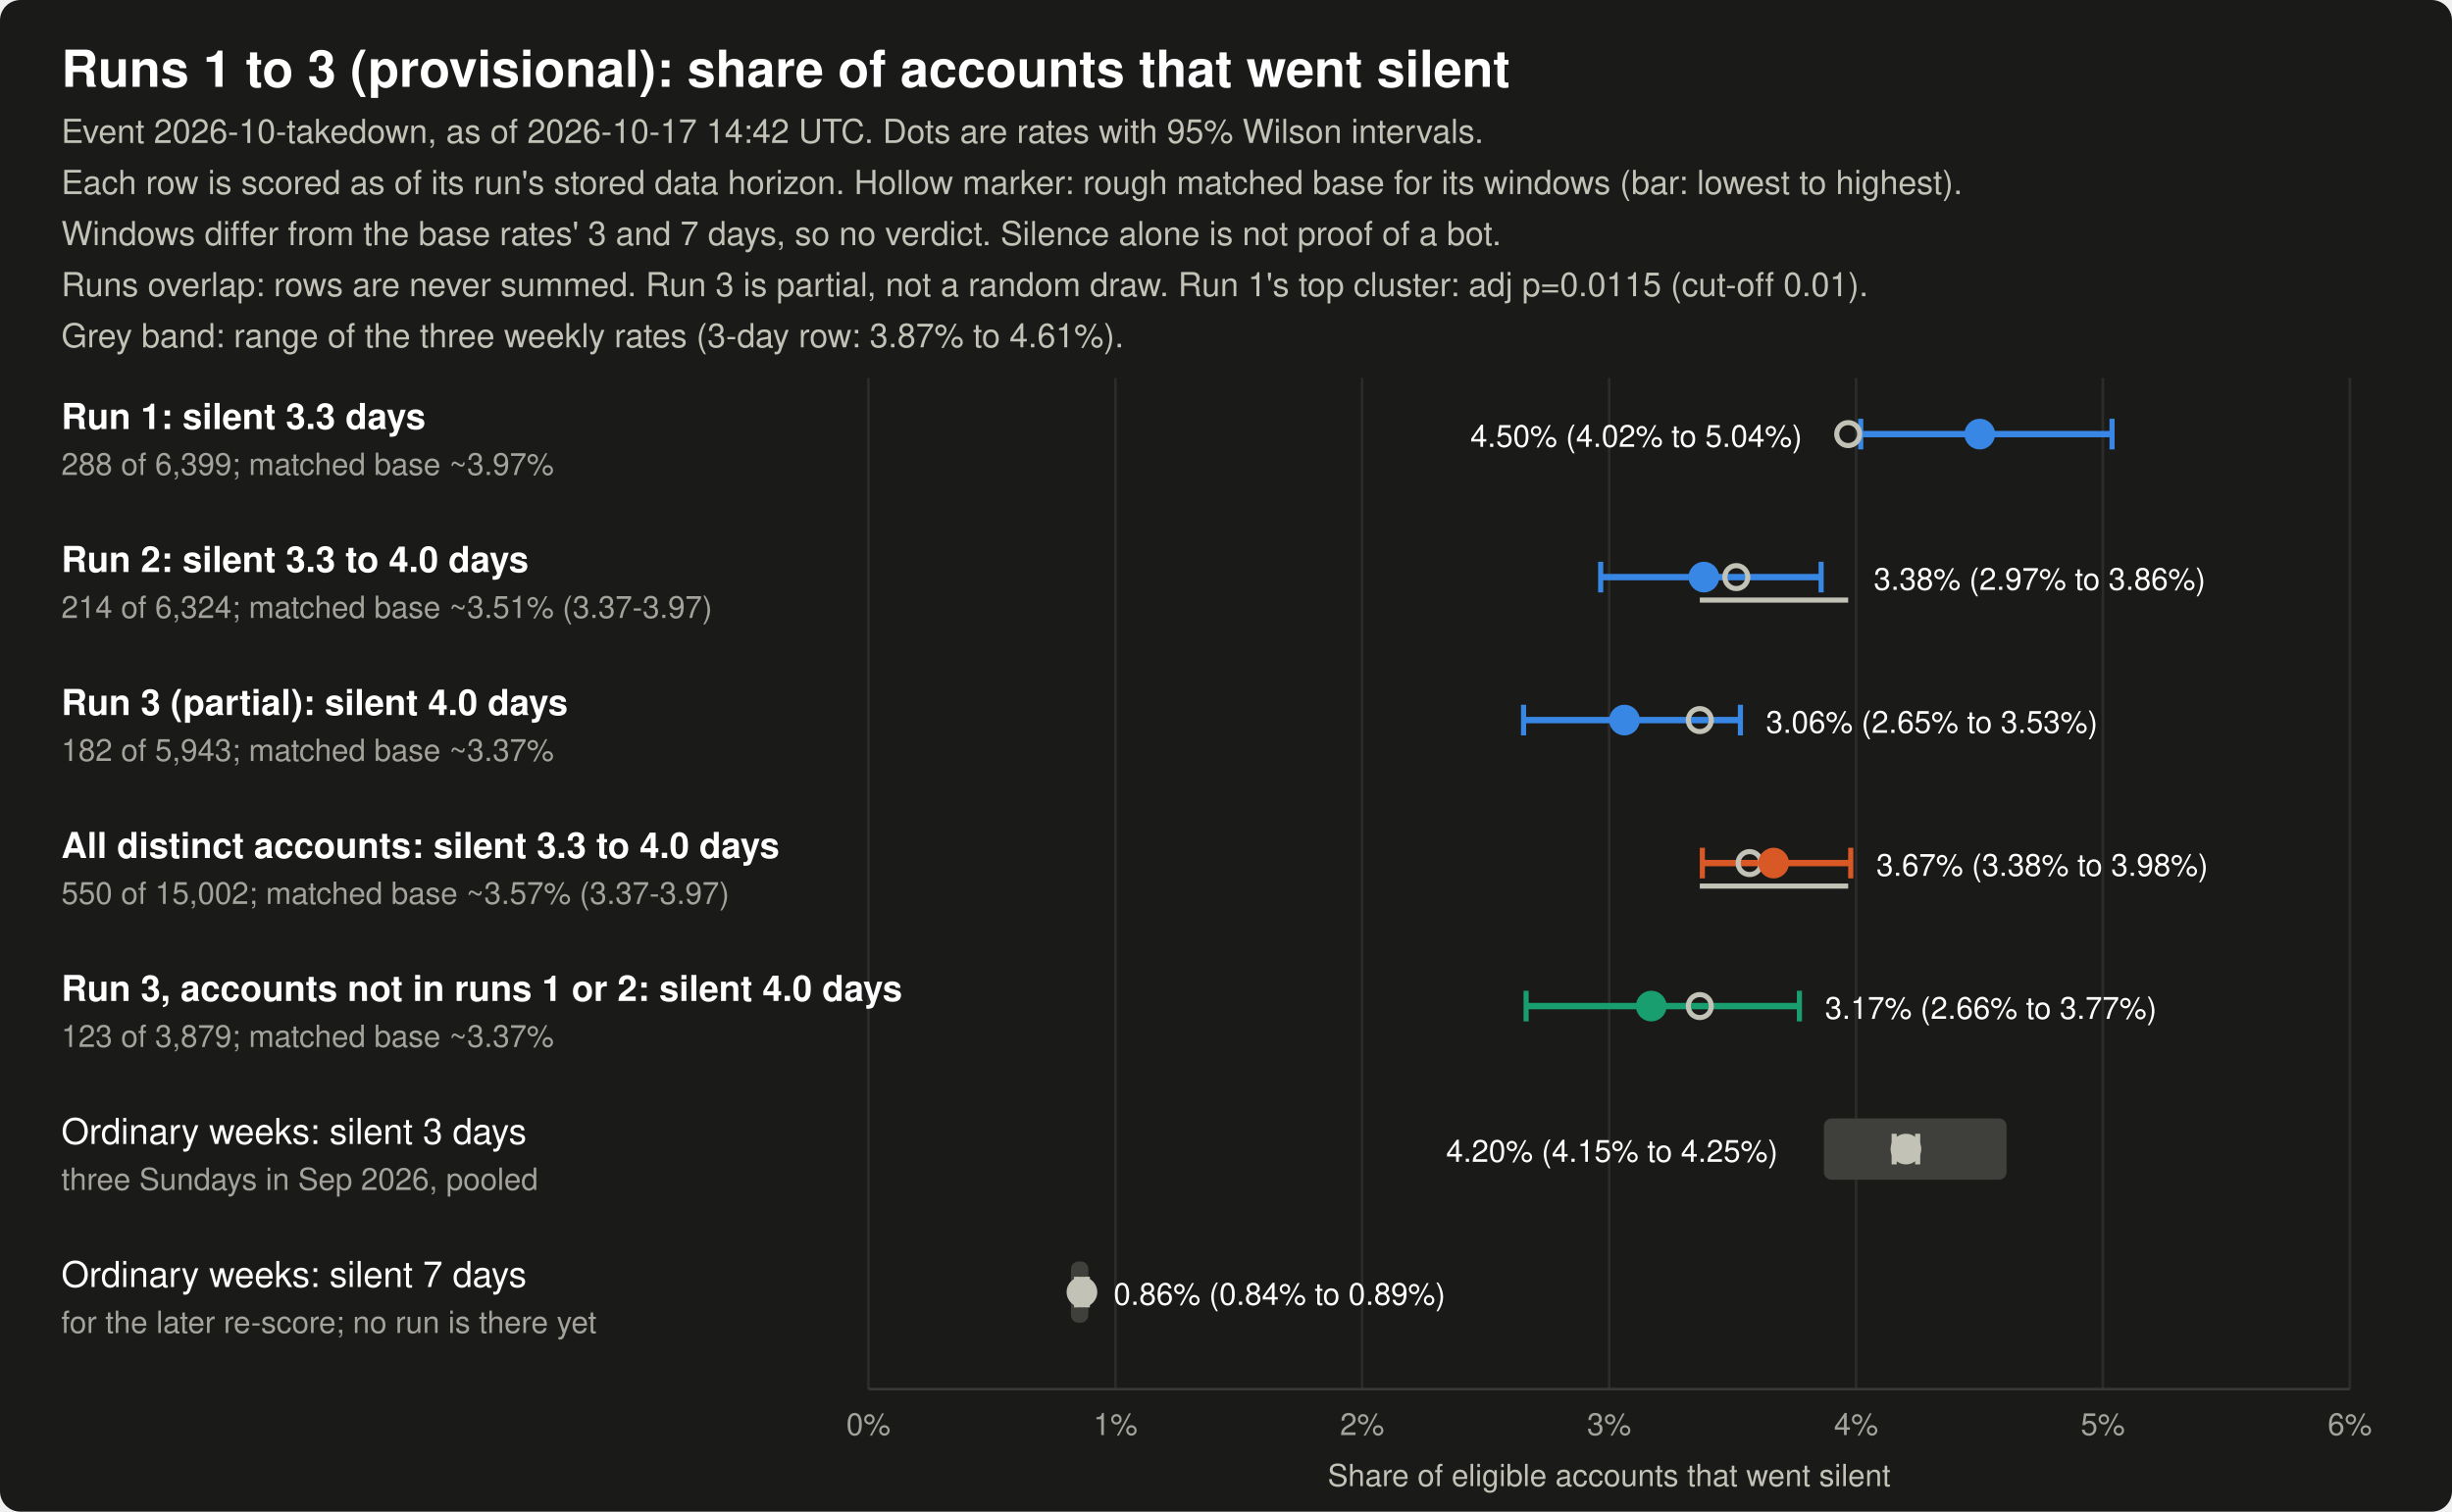
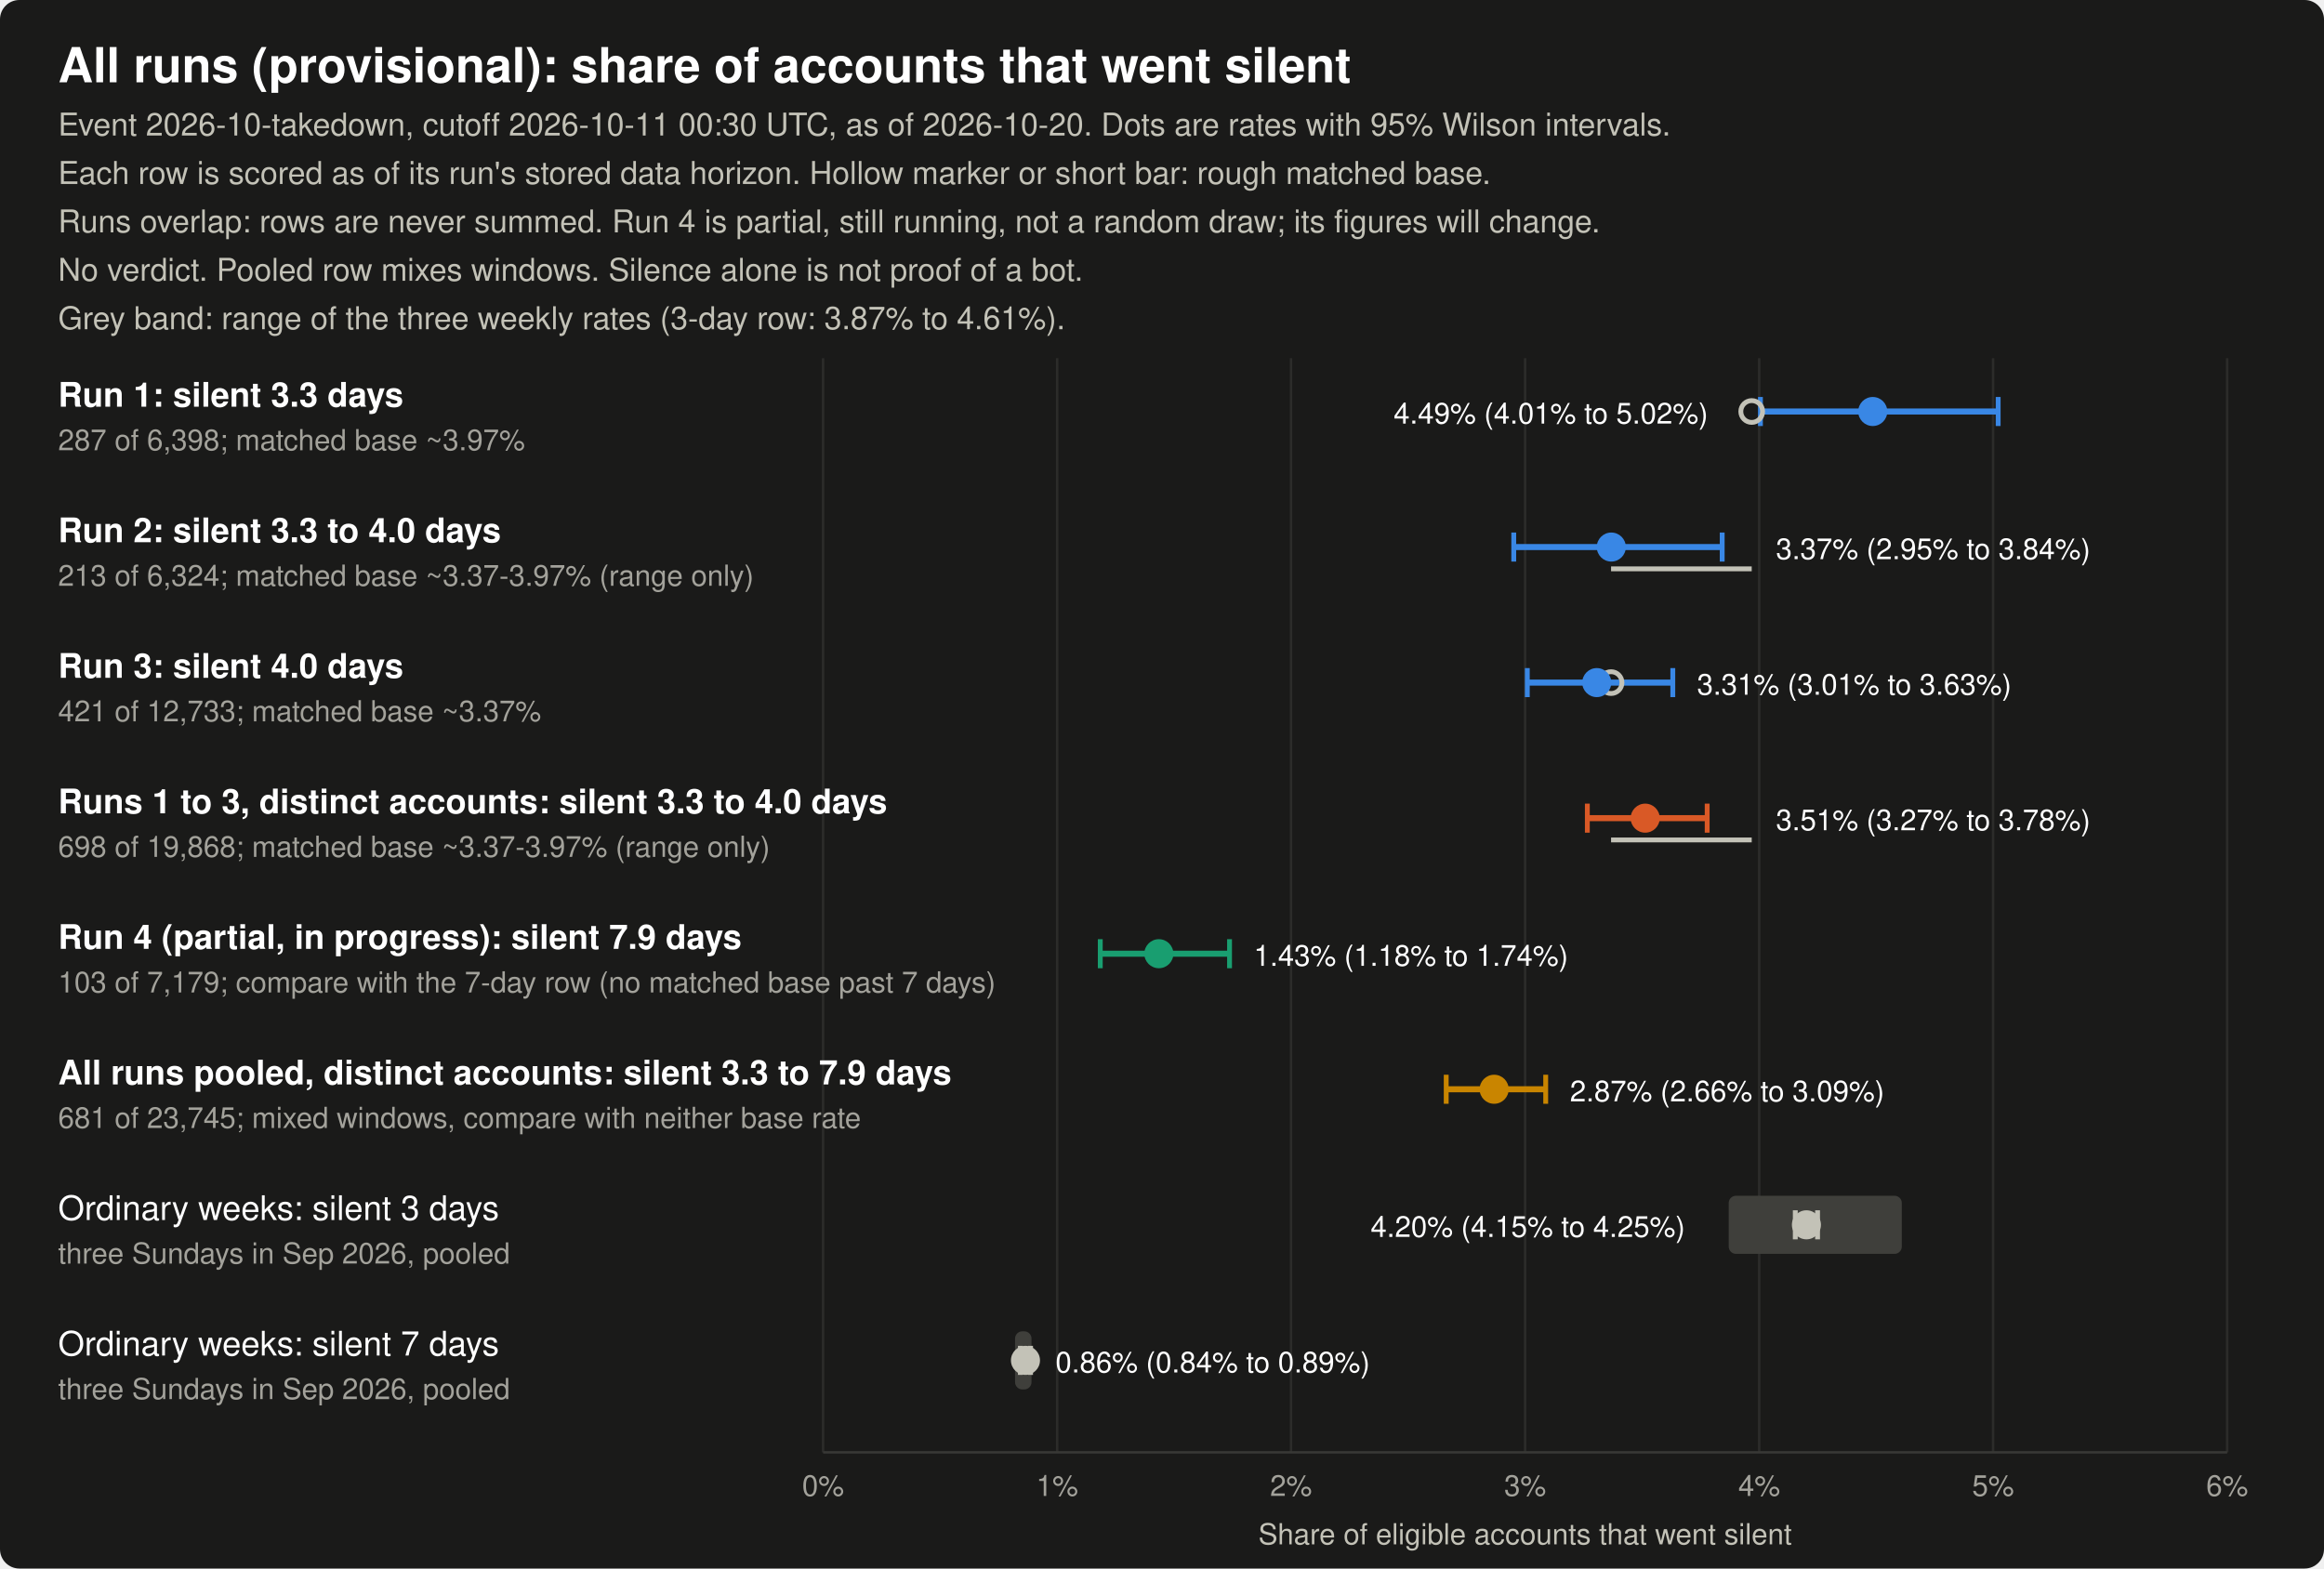
- <svg xmlns="http://www.w3.org/2000/svg" width="960" height="592" viewBox="0 0 960 592" role="img" aria-labelledby="t d" font-family="-apple-system, BlinkMacSystemFont, 'Segoe UI', Helvetica, Arial, sans-serif">
-   <rect width="960" height="592" rx="8" fill="#1a1a19" />
-   <text x="24.0" y="34.0" font-size="20" fill="#ffffff" font-weight="bold">Runs 1 to 3 (provisional): share of accounts that went silent</text>
-   <text x="24.0" y="56.0" font-size="13" fill="#c3c2b7">Event 2026-10-takedown, as of 2026-10-17 14:42 UTC. Dots are rates with 95% Wilson intervals.</text>
-   <text x="24.0" y="76.0" font-size="13" fill="#c3c2b7">Each row is scored as of its run's stored data horizon. Hollow marker: rough matched base for its windows (bar: lowest to highest).</text>
-   <text x="24.0" y="96.0" font-size="13" fill="#c3c2b7">Windows differ from the base rates' 3 and 7 days, so no verdict. Silence alone is not proof of a bot.</text>
-   <text x="24.0" y="116.0" font-size="13" fill="#c3c2b7">Runs overlap: rows are never summed. Run 3 is partial, not a random draw. Run 1's top cluster: adj p=0.0115 (cut-off 0.01).</text>
+ <svg xmlns="http://www.w3.org/2000/svg" width="960" height="648" viewBox="0 0 960 648" role="img" aria-labelledby="t d" font-family="-apple-system, BlinkMacSystemFont, 'Segoe UI', Helvetica, Arial, sans-serif">
+   <rect width="960" height="648" rx="8" fill="#1a1a19" />
+   <text x="24.0" y="34.0" font-size="20" fill="#ffffff" font-weight="bold">All runs (provisional): share of accounts that went silent</text>
+   <text x="24.0" y="56.0" font-size="13" fill="#c3c2b7">Event 2026-10-takedown, cutoff 2026-10-11 00:30 UTC, as of 2026-10-20. Dots are rates with 95% Wilson intervals.</text>
+   <text x="24.0" y="76.0" font-size="13" fill="#c3c2b7">Each row is scored as of its run's stored data horizon. Hollow marker or short bar: rough matched base.</text>
+   <text x="24.0" y="96.0" font-size="13" fill="#c3c2b7">Runs overlap: rows are never summed. Run 4 is partial, still running, not a random draw; its figures will change.</text>
+   <text x="24.0" y="116.0" font-size="13" fill="#c3c2b7">No verdict. Pooled row mixes windows. Silence alone is not proof of a bot.</text>
  <text x="24.0" y="136.0" font-size="13" fill="#c3c2b7">Grey band: range of the three weekly rates (3-day row: 3.87% to 4.61%).</text>
-   <line x1="340.0" y1="148" x2="340.0" y2="544" stroke="#2c2c2a" stroke-width="1" />
-   <text x="340.0" y="562.0" font-size="12" fill="#a3a29b" text-anchor="middle">0%</text>
-   <line x1="436.7" y1="148" x2="436.7" y2="544" stroke="#2c2c2a" stroke-width="1" />
-   <text x="436.7" y="562.0" font-size="12" fill="#a3a29b" text-anchor="middle">1%</text>
-   <line x1="533.3" y1="148" x2="533.3" y2="544" stroke="#2c2c2a" stroke-width="1" />
-   <text x="533.3" y="562.0" font-size="12" fill="#a3a29b" text-anchor="middle">2%</text>
-   <line x1="630.0" y1="148" x2="630.0" y2="544" stroke="#2c2c2a" stroke-width="1" />
-   <text x="630.0" y="562.0" font-size="12" fill="#a3a29b" text-anchor="middle">3%</text>
-   <line x1="726.7" y1="148" x2="726.7" y2="544" stroke="#2c2c2a" stroke-width="1" />
-   <text x="726.7" y="562.0" font-size="12" fill="#a3a29b" text-anchor="middle">4%</text>
-   <line x1="823.3" y1="148" x2="823.3" y2="544" stroke="#2c2c2a" stroke-width="1" />
-   <text x="823.3" y="562.0" font-size="12" fill="#a3a29b" text-anchor="middle">5%</text>
-   <line x1="920.0" y1="148" x2="920.0" y2="544" stroke="#2c2c2a" stroke-width="1" />
-   <text x="920.0" y="562.0" font-size="12" fill="#a3a29b" text-anchor="middle">6%</text>
-   <line x1="340" y1="544" x2="920" y2="544" stroke="#383835" stroke-width="1" />
-   <text x="630.0" y="582.0" font-size="12" fill="#c3c2b7" text-anchor="middle">Share of eligible accounts that went silent</text>
+   <line x1="340.0" y1="148" x2="340.0" y2="600" stroke="#2c2c2a" stroke-width="1" />
+   <text x="340.0" y="618.0" font-size="12" fill="#a3a29b" text-anchor="middle">0%</text>
+   <line x1="436.7" y1="148" x2="436.7" y2="600" stroke="#2c2c2a" stroke-width="1" />
+   <text x="436.7" y="618.0" font-size="12" fill="#a3a29b" text-anchor="middle">1%</text>
+   <line x1="533.3" y1="148" x2="533.3" y2="600" stroke="#2c2c2a" stroke-width="1" />
+   <text x="533.3" y="618.0" font-size="12" fill="#a3a29b" text-anchor="middle">2%</text>
+   <line x1="630.0" y1="148" x2="630.0" y2="600" stroke="#2c2c2a" stroke-width="1" />
+   <text x="630.0" y="618.0" font-size="12" fill="#a3a29b" text-anchor="middle">3%</text>
+   <line x1="726.7" y1="148" x2="726.7" y2="600" stroke="#2c2c2a" stroke-width="1" />
+   <text x="726.7" y="618.0" font-size="12" fill="#a3a29b" text-anchor="middle">4%</text>
+   <line x1="823.3" y1="148" x2="823.3" y2="600" stroke="#2c2c2a" stroke-width="1" />
+   <text x="823.3" y="618.0" font-size="12" fill="#a3a29b" text-anchor="middle">5%</text>
+   <line x1="920.0" y1="148" x2="920.0" y2="600" stroke="#2c2c2a" stroke-width="1" />
+   <text x="920.0" y="618.0" font-size="12" fill="#a3a29b" text-anchor="middle">6%</text>
+   <line x1="340" y1="600" x2="920" y2="600" stroke="#383835" stroke-width="1" />
+   <text x="630.0" y="638.0" font-size="12" fill="#c3c2b7" text-anchor="middle">Share of eligible accounts that went silent</text>
  <text x="24.0" y="168.0" font-size="14" fill="#ffffff" font-weight="bold">Run 1: silent 3.3 days</text>
-   <text x="24.0" y="186.0" font-size="12" fill="#a3a29b">288 of 6,399; matched base ~3.97%</text>
-   <line x1="728.5" y1="170" x2="826.9" y2="170" stroke="#3987e5" stroke-width="2.5" />
-   <line x1="728.5" y1="164" x2="728.5" y2="176" stroke="#3987e5" stroke-width="2" />
-   <line x1="826.9" y1="164" x2="826.9" y2="176" stroke="#3987e5" stroke-width="2" />
+   <text x="24.0" y="186.0" font-size="12" fill="#a3a29b">287 of 6,398; matched base ~3.97%</text>
+   <line x1="727.2" y1="170" x2="825.4" y2="170" stroke="#3987e5" stroke-width="2.5" />
+   <line x1="727.2" y1="164" x2="727.2" y2="176" stroke="#3987e5" stroke-width="2" />
+   <line x1="825.4" y1="164" x2="825.4" y2="176" stroke="#3987e5" stroke-width="2" />
  <circle cx="723.6" cy="170" r="4.5" fill="none" stroke="#c3c2b7" stroke-width="2" />
-   <circle cx="775.1" cy="170" r="6" fill="#3987e5" />
-   <text x="705.6" y="175.0" font-size="12" fill="#ffffff" text-anchor="end">4.50% (4.02% to 5.04%)</text>
+   <circle cx="773.6" cy="170" r="6" fill="#3987e5" />
+   <text x="705.6" y="175.0" font-size="12" fill="#ffffff" text-anchor="end">4.49% (4.01% to 5.02%)</text>
  <text x="24.0" y="224.0" font-size="14" fill="#ffffff" font-weight="bold">Run 2: silent 3.3 to 4.0 days</text>
-   <text x="24.0" y="242.0" font-size="12" fill="#a3a29b">214 of 6,324; matched base ~3.51% (3.37-3.97)</text>
-   <line x1="626.7" y1="226" x2="713.0" y2="226" stroke="#3987e5" stroke-width="2.5" />
-   <line x1="626.7" y1="220" x2="626.7" y2="232" stroke="#3987e5" stroke-width="2" />
-   <line x1="713.0" y1="220" x2="713.0" y2="232" stroke="#3987e5" stroke-width="2" />
+   <text x="24.0" y="242.0" font-size="12" fill="#a3a29b">213 of 6,324; matched base ~3.37-3.97% (range only)</text>
+   <line x1="625.3" y1="226" x2="711.4" y2="226" stroke="#3987e5" stroke-width="2.5" />
+   <line x1="625.3" y1="220" x2="625.3" y2="232" stroke="#3987e5" stroke-width="2" />
+   <line x1="711.4" y1="220" x2="711.4" y2="232" stroke="#3987e5" stroke-width="2" />
  <line x1="665.5" y1="235" x2="723.6" y2="235" stroke="#c3c2b7" stroke-width="2" />
-   <circle cx="679.8" cy="226" r="4.5" fill="none" stroke="#c3c2b7" stroke-width="2" />
-   <circle cx="667.1" cy="226" r="6" fill="#3987e5" />
-   <text x="733.6" y="231.0" font-size="12" fill="#ffffff">3.38% (2.97% to 3.86%)</text>
-   <text x="24.0" y="280.0" font-size="14" fill="#ffffff" font-weight="bold">Run 3 (partial): silent 4.0 days</text>
-   <text x="24.0" y="298.0" font-size="12" fill="#a3a29b">182 of 5,943; matched base ~3.37%</text>
-   <line x1="596.5" y1="282" x2="681.4" y2="282" stroke="#3987e5" stroke-width="2.5" />
-   <line x1="596.5" y1="276" x2="596.5" y2="288" stroke="#3987e5" stroke-width="2" />
-   <line x1="681.4" y1="276" x2="681.4" y2="288" stroke="#3987e5" stroke-width="2" />
+   <circle cx="665.6" cy="226" r="6" fill="#3987e5" />
+   <text x="733.6" y="231.0" font-size="12" fill="#ffffff">3.37% (2.95% to 3.84%)</text>
+   <text x="24.0" y="280.0" font-size="14" fill="#ffffff" font-weight="bold">Run 3: silent 4.0 days</text>
+   <text x="24.0" y="298.0" font-size="12" fill="#a3a29b">421 of 12,733; matched base ~3.37%</text>
+   <line x1="630.9" y1="282" x2="691.0" y2="282" stroke="#3987e5" stroke-width="2.5" />
+   <line x1="630.9" y1="276" x2="630.9" y2="288" stroke="#3987e5" stroke-width="2" />
+   <line x1="691.0" y1="276" x2="691.0" y2="288" stroke="#3987e5" stroke-width="2" />
  <circle cx="665.5" cy="282" r="4.5" fill="none" stroke="#c3c2b7" stroke-width="2" />
-   <circle cx="636.0" cy="282" r="6" fill="#3987e5" />
-   <text x="691.4" y="287.0" font-size="12" fill="#ffffff">3.06% (2.65% to 3.53%)</text>
-   <text x="24.0" y="336.0" font-size="14" fill="#ffffff" font-weight="bold">All distinct accounts: silent 3.3 to 4.0 days</text>
-   <text x="24.0" y="354.0" font-size="12" fill="#a3a29b">550 of 15,002; matched base ~3.57% (3.37-3.97)</text>
-   <line x1="666.5" y1="338" x2="724.6" y2="338" stroke="#d95926" stroke-width="2.5" />
-   <line x1="666.5" y1="332" x2="666.5" y2="344" stroke="#d95926" stroke-width="2" />
-   <line x1="724.6" y1="332" x2="724.6" y2="344" stroke="#d95926" stroke-width="2" />
+   <circle cx="659.6" cy="282" r="6" fill="#3987e5" />
+   <text x="701.0" y="287.0" font-size="12" fill="#ffffff">3.31% (3.01% to 3.63%)</text>
+   <text x="24.0" y="336.0" font-size="14" fill="#ffffff" font-weight="bold">Runs 1 to 3, distinct accounts: silent 3.3 to 4.0 days</text>
+   <text x="24.0" y="354.0" font-size="12" fill="#a3a29b">698 of 19,868; matched base ~3.37-3.97% (range only)</text>
+   <line x1="655.7" y1="338" x2="705.2" y2="338" stroke="#d95926" stroke-width="2.5" />
+   <line x1="655.7" y1="332" x2="655.7" y2="344" stroke="#d95926" stroke-width="2" />
+   <line x1="705.2" y1="332" x2="705.2" y2="344" stroke="#d95926" stroke-width="2" />
  <line x1="665.5" y1="347" x2="723.6" y2="347" stroke="#c3c2b7" stroke-width="2" />
-   <circle cx="685.0" cy="338" r="4.5" fill="none" stroke="#c3c2b7" stroke-width="2" />
-   <circle cx="694.4" cy="338" r="6" fill="#d95926" />
-   <text x="734.6" y="343.0" font-size="12" fill="#ffffff">3.67% (3.38% to 3.98%)</text>
-   <text x="24.0" y="392.0" font-size="14" fill="#ffffff" font-weight="bold">Run 3, accounts not in runs 1 or 2: silent 4.0 days</text>
-   <text x="24.0" y="410.0" font-size="12" fill="#a3a29b">123 of 3,879; matched base ~3.37%</text>
-   <line x1="597.5" y1="394" x2="704.5" y2="394" stroke="#199e70" stroke-width="2.5" />
-   <line x1="597.5" y1="388" x2="597.5" y2="400" stroke="#199e70" stroke-width="2" />
-   <line x1="704.5" y1="388" x2="704.5" y2="400" stroke="#199e70" stroke-width="2" />
-   <circle cx="665.5" cy="394" r="4.5" fill="none" stroke="#c3c2b7" stroke-width="2" />
-   <circle cx="646.5" cy="394" r="6" fill="#199e70" />
-   <text x="714.5" y="399.0" font-size="12" fill="#ffffff">3.17% (2.66% to 3.77%)</text>
-   <text x="24.0" y="448.0" font-size="14" fill="#ffffff">Ordinary weeks: silent 3 days</text>
-   <text x="24.0" y="466.0" font-size="12" fill="#a3a29b">three Sundays in Sep 2026, pooled</text>
-   <rect x="714.1" y="438" width="71.5" height="24" rx="3" fill="#3f3f3b" />
-   <line x1="741.6" y1="450" x2="750.8" y2="450" stroke="#c3c2b7" stroke-width="2.5" />
-   <line x1="741.6" y1="444" x2="741.6" y2="456" stroke="#c3c2b7" stroke-width="2" />
-   <line x1="750.8" y1="444" x2="750.8" y2="456" stroke="#c3c2b7" stroke-width="2" />
-   <circle cx="746.2" cy="450" r="6" fill="#c3c2b7" />
-   <text x="696.1" y="455.0" font-size="12" fill="#ffffff" text-anchor="end">4.20% (4.15% to 4.25%)</text>
-   <text x="24.0" y="504.0" font-size="14" fill="#ffffff">Ordinary weeks: silent 7 days</text>
-   <text x="24.0" y="522.0" font-size="12" fill="#a3a29b">for the later re-score; no run is there yet</text>
-   <rect x="419.3" y="494" width="6.8" height="24" rx="3" fill="#3f3f3b" />
-   <line x1="421.5" y1="506" x2="425.7" y2="506" stroke="#c3c2b7" stroke-width="2.5" />
-   <line x1="421.5" y1="500" x2="421.5" y2="512" stroke="#c3c2b7" stroke-width="2" />
-   <line x1="425.7" y1="500" x2="425.7" y2="512" stroke="#c3c2b7" stroke-width="2" />
-   <circle cx="423.6" cy="506" r="6" fill="#c3c2b7" />
-   <text x="436.0" y="511.0" font-size="12" fill="#ffffff">0.86% (0.84% to 0.89%)</text>
+   <circle cx="679.6" cy="338" r="6" fill="#d95926" />
+   <text x="733.6" y="343.0" font-size="12" fill="#ffffff">3.51% (3.27% to 3.78%)</text>
+   <text x="24.0" y="392.0" font-size="14" fill="#ffffff" font-weight="bold">Run 4 (partial, in progress): silent 7.9 days</text>
+   <text x="24.0" y="410.0" font-size="12" fill="#a3a29b">103 of 7,179; compare with the 7-day row (no matched base past 7 days)</text>
+   <line x1="454.5" y1="394" x2="507.9" y2="394" stroke="#199e70" stroke-width="2.5" />
+   <line x1="454.5" y1="388" x2="454.5" y2="400" stroke="#199e70" stroke-width="2" />
+   <line x1="507.9" y1="388" x2="507.9" y2="400" stroke="#199e70" stroke-width="2" />
+   <circle cx="478.7" cy="394" r="6" fill="#199e70" />
+   <text x="517.9" y="399.0" font-size="12" fill="#ffffff">1.43% (1.18% to 1.74%)</text>
+   <text x="24.0" y="448.0" font-size="14" fill="#ffffff" font-weight="bold">All runs pooled, distinct accounts: silent 3.3 to 7.9 days</text>
+   <text x="24.0" y="466.0" font-size="12" fill="#a3a29b">681 of 23,745; mixed windows, compare with neither base rate</text>
+   <line x1="597.4" y1="450" x2="638.5" y2="450" stroke="#c98500" stroke-width="2.5" />
+   <line x1="597.4" y1="444" x2="597.4" y2="456" stroke="#c98500" stroke-width="2" />
+   <line x1="638.5" y1="444" x2="638.5" y2="456" stroke="#c98500" stroke-width="2" />
+   <circle cx="617.2" cy="450" r="6" fill="#c98500" />
+   <text x="648.5" y="455.0" font-size="12" fill="#ffffff">2.87% (2.66% to 3.09%)</text>
+   <text x="24.0" y="504.0" font-size="14" fill="#ffffff">Ordinary weeks: silent 3 days</text>
+   <text x="24.0" y="522.0" font-size="12" fill="#a3a29b">three Sundays in Sep 2026, pooled</text>
+   <rect x="714.1" y="494" width="71.5" height="24" rx="3" fill="#3f3f3b" />
+   <line x1="741.6" y1="506" x2="750.8" y2="506" stroke="#c3c2b7" stroke-width="2.5" />
+   <line x1="741.6" y1="500" x2="741.6" y2="512" stroke="#c3c2b7" stroke-width="2" />
+   <line x1="750.8" y1="500" x2="750.8" y2="512" stroke="#c3c2b7" stroke-width="2" />
+   <circle cx="746.2" cy="506" r="6" fill="#c3c2b7" />
+   <text x="696.1" y="511.0" font-size="12" fill="#ffffff" text-anchor="end">4.20% (4.15% to 4.25%)</text>
+   <text x="24.0" y="560.0" font-size="14" fill="#ffffff">Ordinary weeks: silent 7 days</text>
+   <text x="24.0" y="578.0" font-size="12" fill="#a3a29b">three Sundays in Sep 2026, pooled</text>
+   <rect x="419.3" y="550" width="6.8" height="24" rx="3" fill="#3f3f3b" />
+   <line x1="421.5" y1="562" x2="425.7" y2="562" stroke="#c3c2b7" stroke-width="2.5" />
+   <line x1="421.5" y1="556" x2="421.5" y2="568" stroke="#c3c2b7" stroke-width="2" />
+   <line x1="425.7" y1="556" x2="425.7" y2="568" stroke="#c3c2b7" stroke-width="2" />
+   <circle cx="423.6" cy="562" r="6" fill="#c3c2b7" />
+   <text x="436.0" y="567.0" font-size="12" fill="#ffffff">0.86% (0.84% to 0.89%)</text>
</svg>
